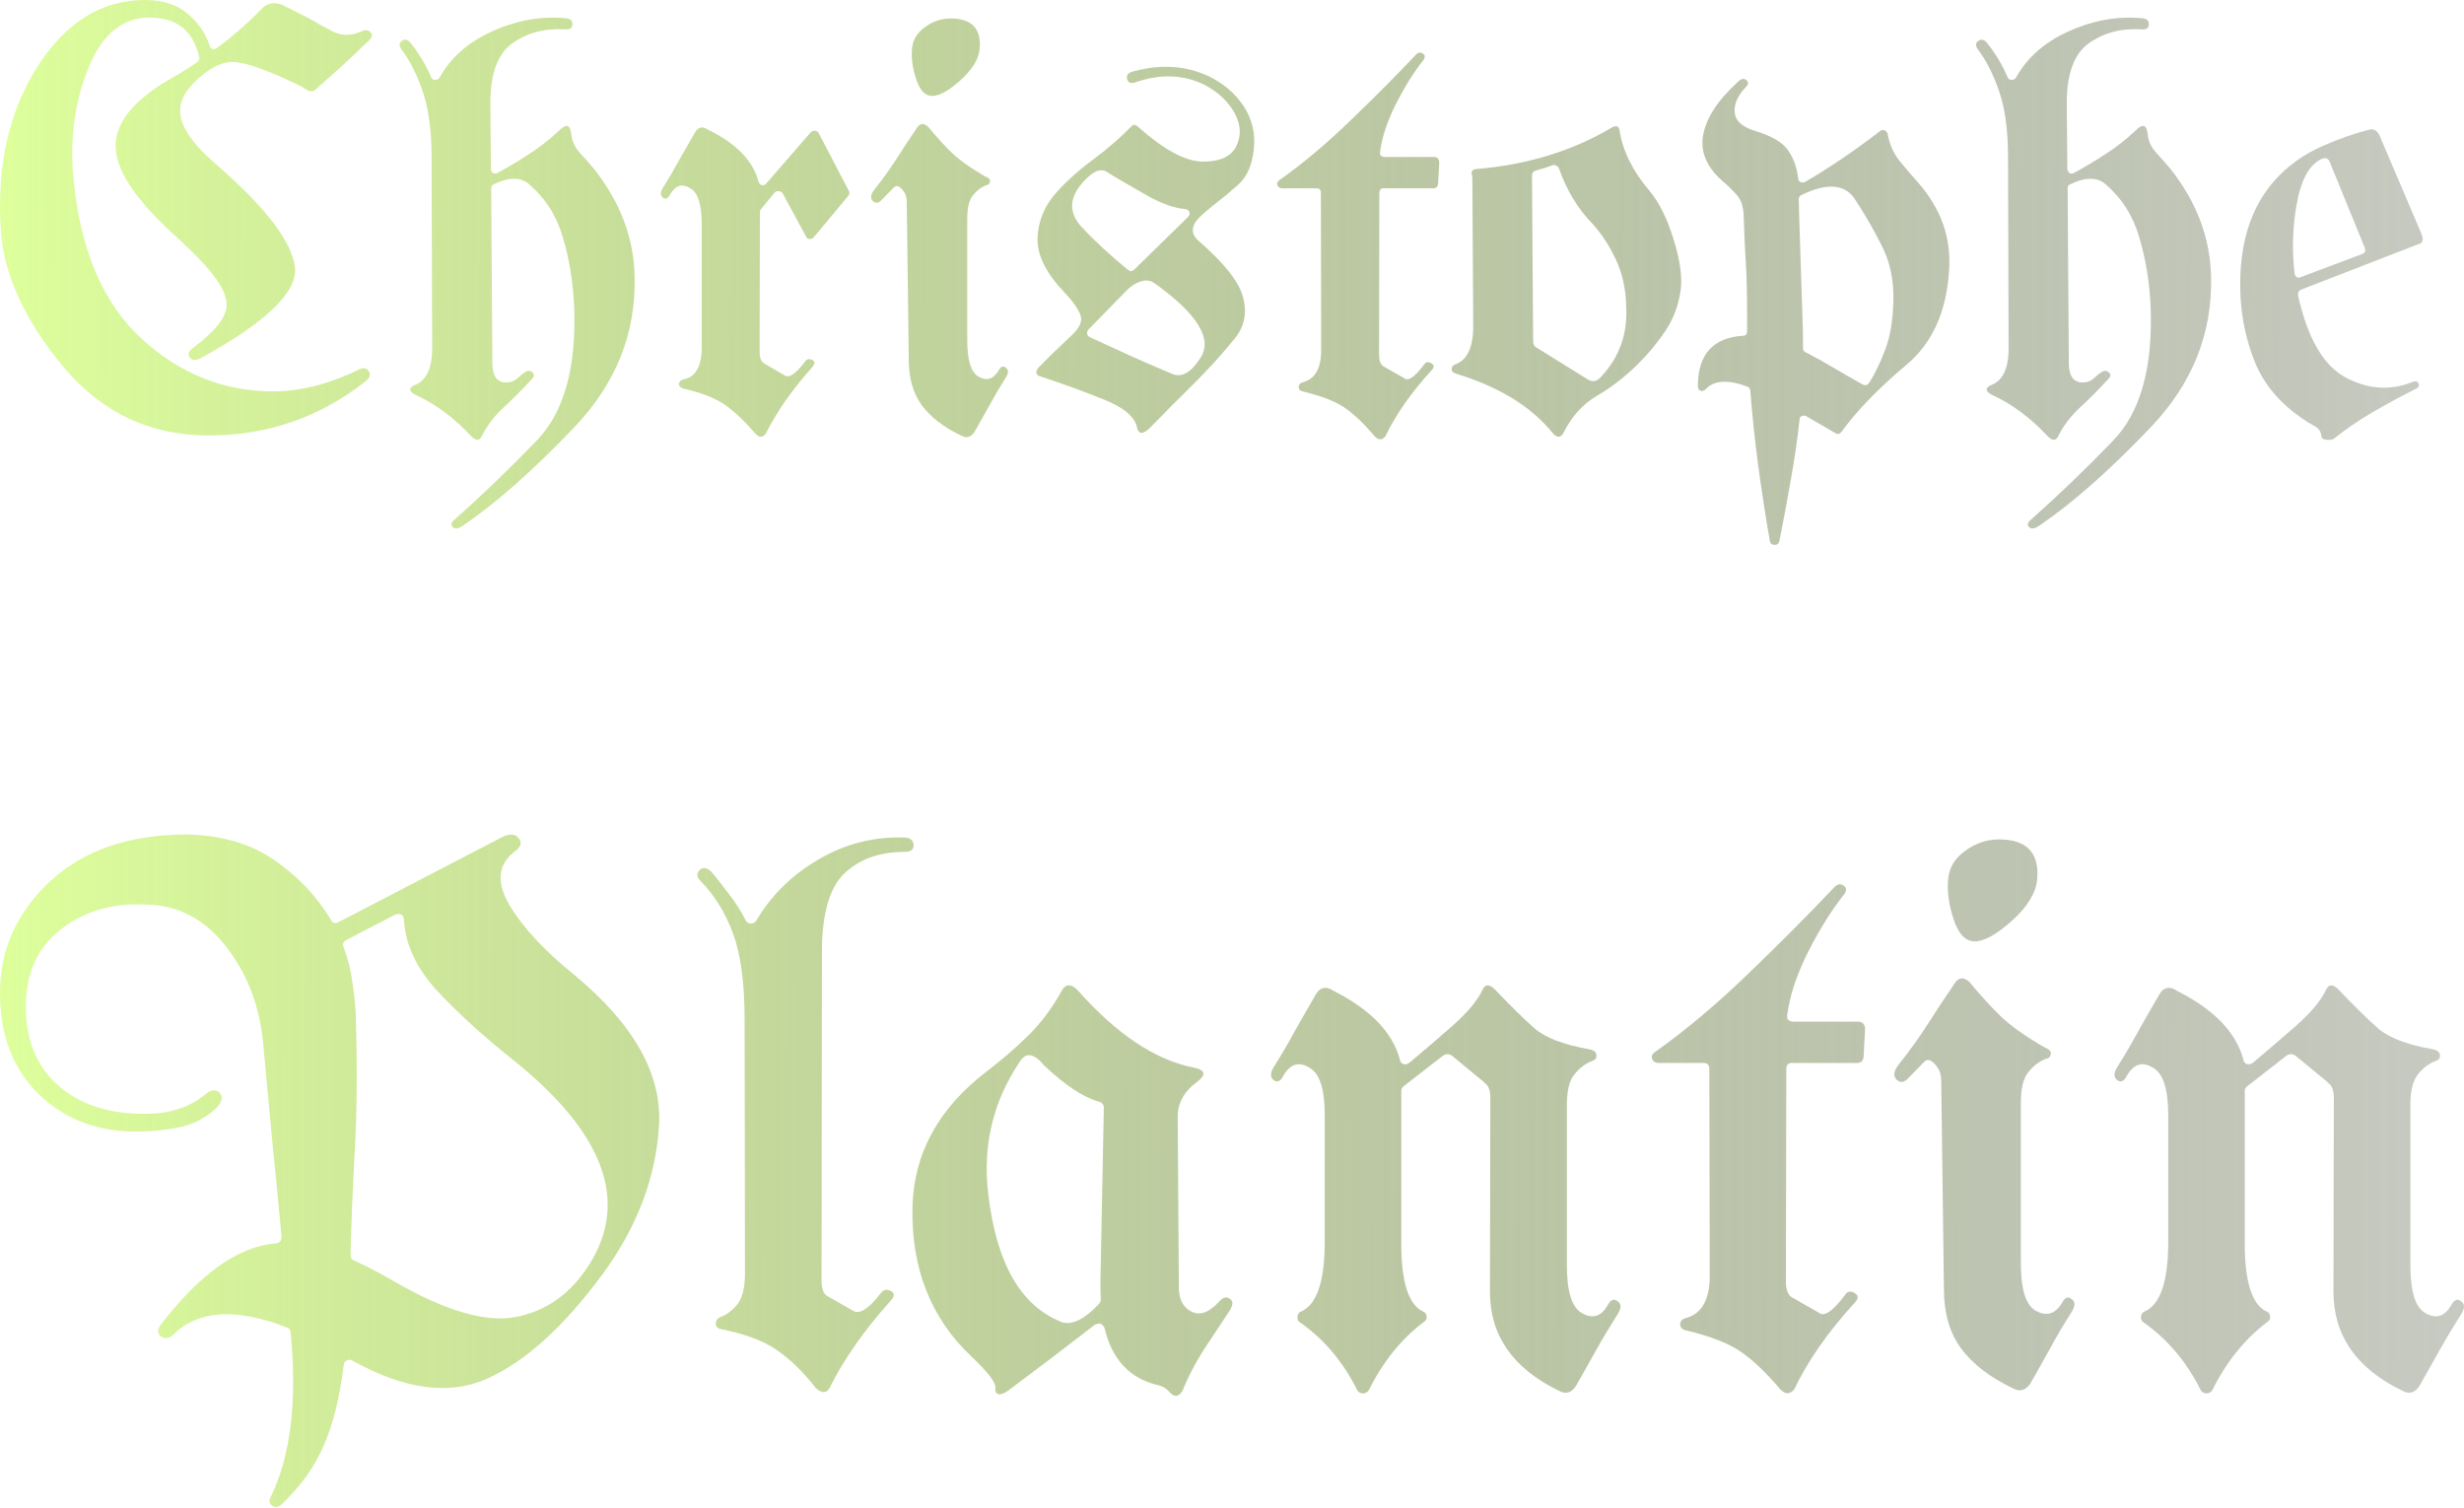
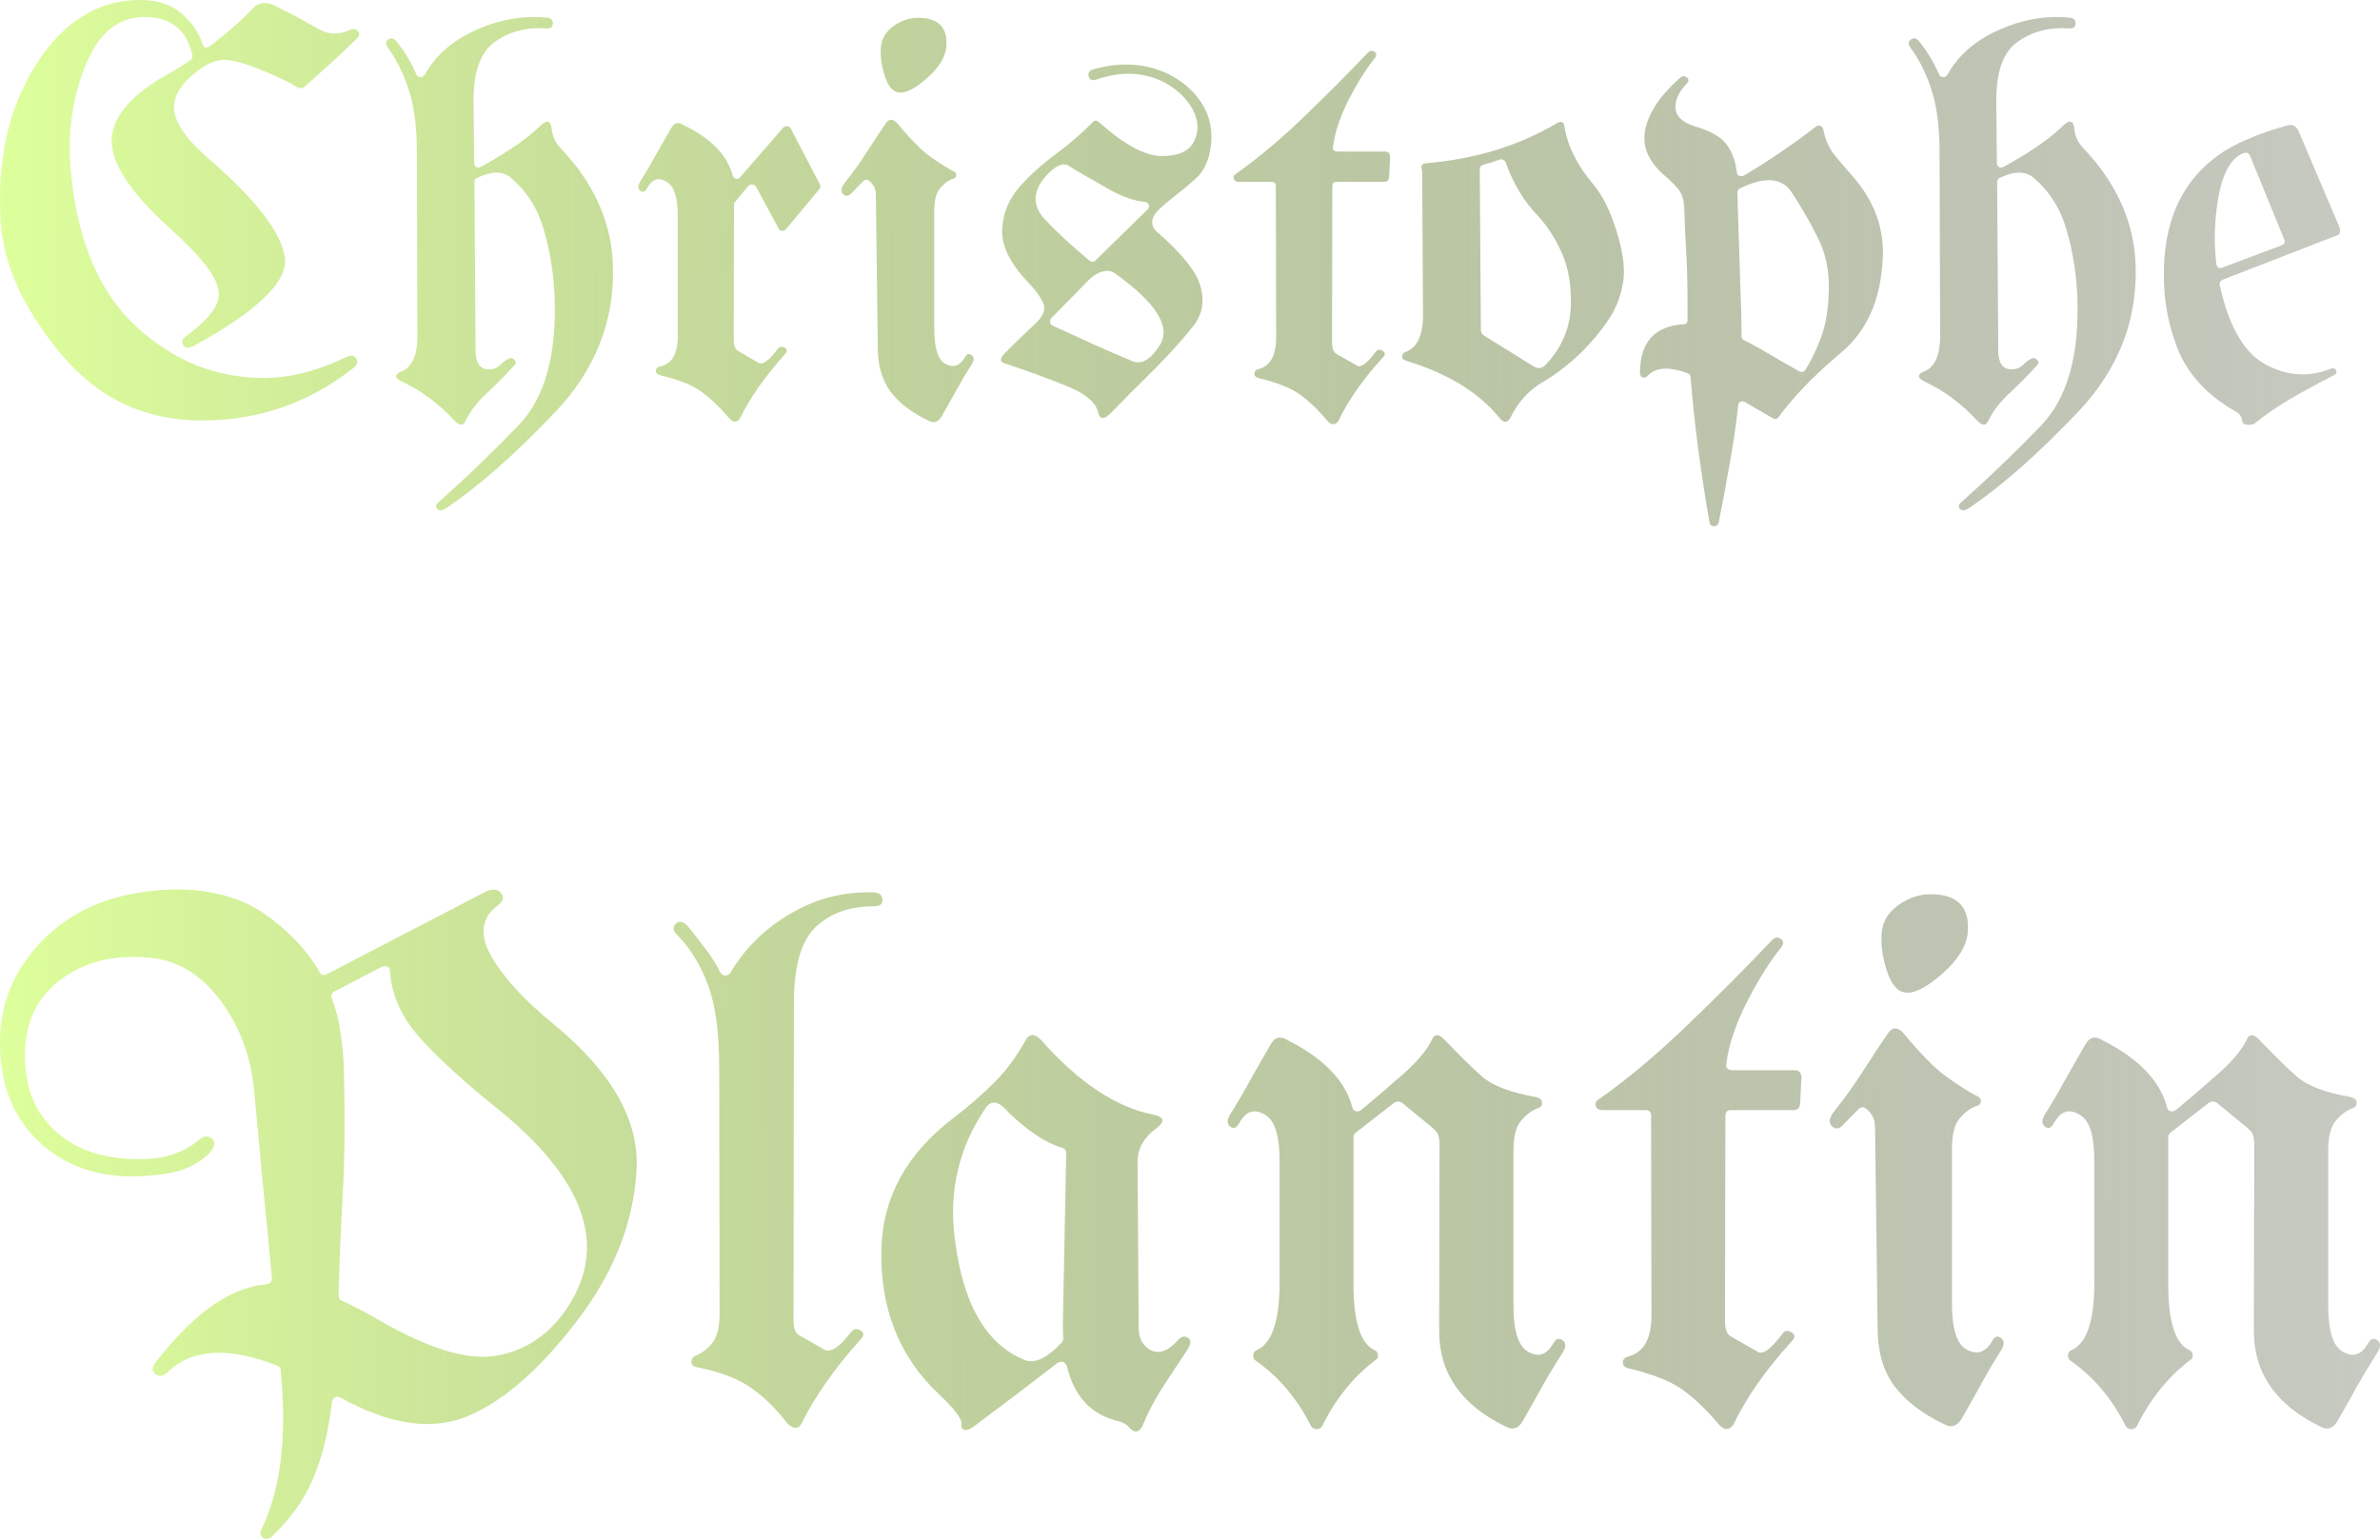
- <svg xmlns="http://www.w3.org/2000/svg" width="1252" height="766" viewBox="0 0 1252 766" fill="none">
-   <mask id="mask0_44_424" style="mask-type:alpha" maskUnits="userSpaceOnUse" x="0" y="0" width="1252" height="766">
-     <path d="M1140.61 630.789C1140.49 651.455 1144.34 663.393 1152.17 666.602C1153.07 667.243 1153.52 668.142 1153.52 669.297C1153.52 670.324 1153.07 671.094 1152.17 671.608C1140.61 680.336 1131.24 691.953 1124.06 706.458C1123.29 707.485 1122.32 707.998 1121.17 707.998C1120.01 707.998 1119.05 707.485 1118.28 706.458C1111.09 691.953 1101.34 680.4 1089.01 671.8C1088.24 671.287 1087.86 670.452 1087.86 669.297C1087.86 668.142 1088.31 667.243 1089.21 666.602C1097.55 663.393 1101.72 651.455 1101.72 630.789V566.865C1101.72 553.772 1099.28 545.75 1094.41 542.798C1088.76 539.075 1084.14 540.423 1080.54 546.841C1079.13 549.536 1077.53 550.178 1075.73 548.766C1073.93 547.354 1074 545.108 1075.92 542.027C1079.64 536.123 1083.17 530.09 1086.51 523.928C1089.98 517.767 1093.51 511.606 1097.1 505.445C1099.15 501.722 1102.04 500.952 1105.77 503.134L1105.96 503.327C1124.83 512.825 1136.12 524.442 1139.84 538.177C1140.1 539.589 1140.74 540.423 1141.77 540.68C1142.8 540.936 1143.82 540.68 1144.85 539.909C1151.91 534.005 1159.16 527.779 1166.61 521.233C1174.05 514.687 1179.12 508.654 1181.82 503.134C1183.23 499.797 1185.54 499.861 1188.75 503.327C1196.45 511.413 1203 517.831 1208.39 522.581C1213.91 527.33 1223.22 530.86 1236.31 533.17C1238.62 533.684 1239.77 534.711 1239.77 536.251C1239.9 537.663 1239.13 538.626 1237.46 539.139C1234.13 540.423 1231.17 542.669 1228.61 545.878C1226.04 548.959 1224.76 554.157 1224.76 561.474V642.919C1224.76 656.012 1227.19 664.034 1232.07 666.987C1237.72 670.452 1242.28 669.04 1245.74 662.751C1247.15 660.312 1248.76 659.798 1250.56 661.21C1252.48 662.494 1252.48 664.676 1250.56 667.757C1246.71 673.79 1243.05 679.887 1239.58 686.048C1236.24 692.081 1232.84 698.114 1229.38 704.147C1227.07 707.741 1224.18 708.576 1220.71 706.65C1197.35 695.354 1185.67 678.603 1185.67 656.397L1185.86 557.816C1185.86 553.965 1184.9 551.462 1182.97 550.307H1182.78V549.922L1166.42 536.444C1165 535.417 1163.53 535.353 1161.99 536.251L1141.96 551.847C1141.06 552.489 1140.61 553.259 1140.61 554.157V630.789Z" fill="#DEFF9C" />
-     <path d="M987.737 655.049L986.389 549.537C986.389 547.098 986.004 545.108 985.234 543.568C982.153 538.562 979.522 537.343 977.339 539.91L969.638 547.804C967.584 550.114 965.594 550.371 963.669 548.574C961.872 546.777 962.193 544.274 964.632 541.065C970.28 534.005 975.35 526.945 979.842 519.885C984.335 512.826 988.956 505.83 993.705 498.898C995.759 496.46 998.134 496.524 1000.83 499.091C1006.22 505.637 1011.48 511.414 1016.62 516.42C1021.75 521.297 1029.07 526.496 1038.57 532.016C1041.26 533.042 1042.42 534.262 1042.03 535.674C1041.78 537.086 1040.94 537.856 1039.53 537.984C1036.19 539.268 1033.24 541.514 1030.67 544.723C1028.11 547.804 1026.82 553.003 1026.82 560.319V641.764C1026.82 654.857 1029.26 662.88 1034.14 665.832C1039.79 669.169 1044.41 667.757 1048 661.596C1049.29 659.157 1050.83 658.644 1052.62 660.056C1054.55 661.339 1054.55 663.521 1052.62 666.602C1048.77 672.635 1045.18 678.732 1041.84 684.893C1038.5 690.926 1035.1 696.959 1031.64 702.992C1029.2 706.586 1026.18 707.357 1022.59 705.303C1011.03 699.783 1002.31 693.044 996.401 685.086C990.625 677.128 987.737 667.115 987.737 655.049ZM1015.66 426.503C1029.9 426.503 1036.39 433.37 1035.1 447.105C1034.33 454.036 1029.97 461.032 1022.01 468.092C1014.18 475.023 1007.95 478.425 1003.33 478.297C998.711 478.297 995.182 474.638 992.743 467.322C990.304 460.005 989.341 453.266 989.855 447.105C990.24 441.2 993.064 436.323 998.326 432.472C1003.72 428.493 1009.49 426.503 1015.66 426.503Z" fill="#DEFF9C" />
-     <path d="M907.64 543.376L907.447 651.199C907.447 655.178 908.41 657.81 910.335 659.093L924.198 666.988C926.894 669.298 931.386 666.217 937.676 657.746C938.831 656.077 940.372 655.82 942.297 656.975C944.351 658.131 944.479 659.671 942.682 661.596C928.948 676.615 918.615 691.376 911.683 705.881C909.501 708.577 907.126 708.577 904.559 705.881C897.371 697.409 890.696 691.055 884.535 686.819C878.373 682.583 869.196 678.989 857.001 676.037C854.948 675.652 853.856 674.689 853.728 673.149C853.6 671.609 854.37 670.518 856.039 669.876C864.639 667.822 868.875 660.441 868.746 647.733L868.554 543.569C868.682 541.258 867.719 540.103 865.666 540.103H842.946C841.149 540.103 839.993 539.397 839.48 537.985C838.967 536.573 839.544 535.354 841.213 534.327C856.616 523.416 872.276 510.259 888.193 494.856C904.238 479.452 918.807 464.819 931.9 450.956C933.569 449.159 935.173 448.838 936.713 449.994C938.382 451.02 938.446 452.561 936.906 454.615C931.001 461.931 925.033 471.43 919 483.111C913.095 494.791 909.501 505.445 908.217 515.072C907.961 516.356 908.025 517.319 908.41 517.961C909.18 518.731 910.079 519.116 911.105 519.116H944.415C945.314 519.116 946.084 519.437 946.726 520.079C947.367 520.977 947.688 521.811 947.688 522.582L946.918 537.022C946.661 539.076 945.57 540.103 943.645 540.103H910.335C908.538 540.103 907.64 541.194 907.64 543.376Z" fill="#DEFF9C" />
-     <path d="M712.018 630.789C711.889 651.455 715.74 663.393 723.57 666.602C724.469 667.243 724.918 668.142 724.918 669.297C724.918 670.324 724.469 671.094 723.57 671.608C712.018 680.336 702.647 691.953 695.459 706.458C694.689 707.485 693.726 707.998 692.571 707.998C691.416 707.998 690.453 707.485 689.683 706.458C682.495 691.953 672.739 680.4 660.417 671.8C659.647 671.287 659.261 670.452 659.261 669.297C659.261 668.142 659.711 667.243 660.609 666.602C668.953 663.393 673.124 651.455 673.124 630.789V566.865C673.124 553.772 670.686 545.75 665.808 542.798C660.16 539.075 655.539 540.423 651.945 546.841C650.533 549.536 648.928 550.178 647.131 548.766C645.334 547.354 645.399 545.108 647.324 542.027C651.046 536.123 654.576 530.09 657.914 523.928C661.379 517.767 664.909 511.606 668.503 505.445C670.557 501.722 673.445 500.952 677.168 503.134L677.36 503.327C696.229 512.825 707.525 524.442 711.248 538.177C711.504 539.589 712.146 540.423 713.173 540.68C714.2 540.936 715.227 540.68 716.254 539.909C723.314 534.005 730.566 527.779 738.011 521.233C745.456 514.687 750.526 508.654 753.222 503.134C754.634 499.797 756.944 499.861 760.153 503.327C767.855 511.413 774.401 517.831 779.792 522.581C785.312 527.33 794.618 530.86 807.711 533.17C810.021 533.684 811.177 534.711 811.177 536.251C811.305 537.663 810.535 538.626 808.866 539.139C805.529 540.423 802.576 542.669 800.009 545.878C797.442 548.959 796.158 554.157 796.158 561.474V642.919C796.158 656.012 798.597 664.034 803.475 666.987C809.123 670.452 813.68 669.04 817.145 662.751C818.557 660.312 820.162 659.798 821.959 661.21C823.884 662.494 823.884 664.676 821.959 667.757C818.108 673.79 814.45 679.887 810.984 686.048C807.647 692.081 804.245 698.114 800.779 704.147C798.469 707.741 795.581 708.576 792.115 706.65C768.753 695.354 757.072 678.603 757.072 656.397L757.265 557.816C757.265 553.965 756.302 551.462 754.377 550.307H754.184V549.922L737.818 536.444C736.406 535.417 734.93 535.353 733.39 536.251L713.366 551.847C712.467 552.489 712.018 553.259 712.018 554.157V630.789Z" fill="#DEFF9C" />
-     <path d="M556.252 673.149C549.706 678.155 542.517 683.674 534.687 689.707C526.857 695.612 519.605 701.067 512.93 706.073C510.62 707.87 508.758 708.64 507.347 708.384C506.063 708.127 505.549 706.972 505.806 704.918C505.806 702.222 501.827 697.088 493.869 689.515C472.946 669.875 462.869 644.332 463.64 612.883C464.41 585.927 476.925 563.143 501.185 544.531C508.63 538.883 515.562 532.914 521.98 526.625C528.526 520.335 534.302 512.698 539.308 503.712C541.362 499.733 544.186 499.605 547.78 503.327C567.291 525.405 586.802 538.434 606.313 542.413C612.474 543.568 613.116 546.007 608.238 549.73C602.205 554.094 598.932 559.485 598.419 565.903V566.288L598.996 654.28C598.996 660.184 601.114 664.228 605.35 666.41C609.714 668.592 614.4 666.923 619.406 661.404C621.331 659.221 623.128 658.708 624.797 659.863C626.594 660.89 626.658 662.816 624.989 665.64C620.368 672.571 615.876 679.374 611.511 686.049C607.275 692.724 603.681 699.655 600.729 706.843L600.537 707.036C598.739 709.988 596.557 709.988 593.99 707.036C592.578 705.496 590.909 704.469 588.984 703.955C574.351 700.746 565.109 691.055 561.258 674.882C561.001 674.111 560.36 673.341 559.333 672.571C558.177 672.443 557.151 672.635 556.252 673.149ZM558.37 559.742C550.412 557.56 541.105 551.398 530.451 541.258C525.317 535.097 521.21 534.519 518.129 539.525C504.523 559.806 499.196 582.205 502.148 606.722C506.255 641.764 518.578 663.393 539.116 671.608C539.244 671.608 539.373 671.673 539.501 671.801C544.764 673.47 551.118 670.325 558.563 662.366C559.076 661.596 559.333 660.89 559.333 660.248C559.204 658.323 559.14 655.306 559.14 651.199L560.873 562.822C560.873 561.282 560.039 560.255 558.37 559.742Z" fill="#DEFF9C" />
-     <path d="M355.624 447.297C353.955 445.5 353.891 443.767 355.431 442.098C357.1 440.43 359.154 440.751 361.593 443.061C364.545 446.655 367.561 450.506 370.642 454.614C373.851 458.721 376.547 462.957 378.729 467.321C379.371 468.605 380.269 469.247 381.424 469.247C382.708 469.247 383.671 468.733 384.313 467.706C391.886 454.87 402.411 444.537 415.889 436.707C429.367 428.749 443.936 425.026 459.596 425.54C462.548 425.668 464.089 426.952 464.217 429.391C464.346 431.701 462.805 432.856 459.596 432.856C446.888 432.856 436.684 436.515 428.982 443.831C421.409 451.148 417.622 464.497 417.622 483.88L417.43 650.621C417.43 654.728 418.392 657.36 420.318 658.515L434.181 666.409C437.39 667.564 441.818 664.484 447.466 657.167C448.878 655.242 450.611 654.857 452.665 656.012C454.718 657.039 454.654 658.707 452.472 661.018C438.994 676.036 428.661 690.798 421.473 705.302C419.933 707.998 417.622 707.998 414.541 705.302C408.252 697.216 401.77 690.862 395.095 686.241C388.42 681.491 379.05 677.897 366.984 675.458C364.93 675.202 363.839 674.303 363.711 672.763C363.711 671.094 364.417 669.939 365.829 669.297C369.038 668.142 371.926 666.024 374.493 662.943C377.188 659.734 378.536 654.471 378.536 647.155L378.344 517.767C378.344 499.283 376.354 484.714 372.375 474.06C368.396 463.406 362.812 454.485 355.624 447.297Z" fill="#DEFF9C" />
-     <path d="M104.742 555.698C107.438 553.516 109.749 553.388 111.674 555.313C113.599 557.239 112.893 559.934 109.556 563.4C104.422 568.021 98.517 571.102 91.842 572.642C85.167 574.054 78.428 574.824 71.625 574.952C51.088 575.466 34.016 569.369 20.409 556.661C6.803 543.825 0 526.432 0 504.482C0 482.404 8.536 463.471 25.608 447.683C42.68 431.894 65.849 424 95.115 424C112.829 424.385 127.719 428.814 139.785 437.285C151.851 445.757 161.285 455.769 168.089 467.322C168.987 469.119 170.335 469.504 172.132 468.477L255.502 425.155C259.225 423.487 261.92 423.743 263.589 425.925C265.258 427.979 264.808 430.033 262.241 432.087C253.128 438.633 251.908 447.747 258.583 459.428C265.386 470.98 276.425 482.918 291.7 495.24C322.122 520.399 336.498 546.007 334.829 572.064C333.289 598.122 323.854 623.088 306.526 646.963C286.758 673.79 267.247 691.568 247.993 700.297C228.739 709.154 205.827 706.201 179.256 691.44C178.229 690.798 177.202 690.734 176.175 691.247C175.277 691.761 174.763 692.531 174.635 693.558C172.71 709.731 169.372 723.273 164.623 734.184C160.002 745.095 152.878 755.107 143.251 764.221C141.454 765.889 139.785 766.146 138.245 764.991C136.704 763.835 136.576 762.167 137.86 759.985C147.743 739.319 151.017 711.657 147.679 676.999C147.679 675.844 147.037 675.01 145.754 674.496C120.082 664.484 100.892 665.639 88.184 677.962C86.002 680.144 83.884 680.529 81.83 679.117C79.905 677.577 79.841 675.587 81.638 673.148C101.662 647.091 121.173 633.292 140.17 631.752C141.197 631.624 141.903 631.303 142.288 630.789C142.801 630.276 143.058 629.442 143.058 628.286C141.518 611.728 139.913 595.233 138.245 578.803C136.704 562.245 135.164 545.686 133.624 529.128C131.698 510.387 125.344 494.213 114.562 480.607C103.78 466.873 90.366 459.877 74.321 459.62C57.121 458.722 42.616 462.958 30.807 472.328C18.997 481.57 13.093 494.598 13.093 511.414C13.093 528.229 18.484 541.514 29.266 551.27C40.177 561.025 54.682 565.903 72.781 565.903C85.745 566.16 96.399 562.758 104.742 555.698ZM174.635 481.377C176.817 487.282 178.293 493.187 179.063 499.091C179.962 504.996 180.54 510.579 180.796 515.842C181.566 543.183 181.374 566.352 180.219 585.35C179.192 604.347 178.486 621.74 178.101 637.528C178.101 639.069 178.678 640.031 179.834 640.416C186.123 643.24 192.991 646.834 200.436 651.199C226.493 666.217 247.159 672.186 262.434 669.105C277.837 666.024 290.16 657.168 299.402 642.534C319.683 610.444 307.039 575.979 261.471 539.14C245.939 526.817 232.847 514.944 222.193 503.52C211.667 492.095 206.019 480.094 205.249 467.514C205.249 465.974 204.736 465.011 203.709 464.626C202.682 464.241 201.655 464.305 200.628 464.819L176.175 477.526C174.378 478.425 173.865 479.709 174.635 481.377Z" fill="#DEFF9C" />
+ <svg xmlns="http://www.w3.org/2000/svg" width="1252" height="810" viewBox="0 0 1252 810" fill="none">
+   <mask id="mask0_44_424" style="mask-type:alpha" maskUnits="userSpaceOnUse" x="0" y="0" width="1252" height="810">
+     <path d="M1140.61 674.789C1140.49 695.455 1144.34 707.393 1152.17 710.602C1153.07 711.243 1153.52 712.142 1153.52 713.297C1153.52 714.324 1153.07 715.094 1152.17 715.608C1140.61 724.336 1131.24 735.953 1124.06 750.458C1123.29 751.485 1122.32 751.998 1121.17 751.998C1120.01 751.998 1119.05 751.485 1118.28 750.458C1111.09 735.953 1101.34 724.4 1089.01 715.8C1088.24 715.287 1087.86 714.452 1087.86 713.297C1087.86 712.142 1088.31 711.243 1089.21 710.602C1097.55 707.393 1101.72 695.455 1101.72 674.789V610.865C1101.72 597.772 1099.28 589.75 1094.41 586.798C1088.76 583.075 1084.14 584.423 1080.54 590.841C1079.13 593.536 1077.53 594.178 1075.73 592.766C1073.93 591.354 1074 589.108 1075.92 586.027C1079.64 580.123 1083.17 574.09 1086.51 567.928C1089.98 561.767 1093.51 555.606 1097.1 549.445C1099.15 545.722 1102.04 544.952 1105.77 547.134L1105.96 547.327C1124.83 556.825 1136.12 568.442 1139.84 582.177C1140.1 583.589 1140.74 584.423 1141.77 584.68C1142.8 584.936 1143.82 584.68 1144.85 583.909C1151.91 578.005 1159.16 571.779 1166.61 565.233C1174.05 558.687 1179.12 552.654 1181.82 547.134C1183.23 543.797 1185.54 543.861 1188.75 547.327C1196.45 555.413 1203 561.831 1208.39 566.581C1213.91 571.33 1223.22 574.86 1236.31 577.17C1238.62 577.684 1239.77 578.711 1239.77 580.251C1239.9 581.663 1239.13 582.626 1237.46 583.139C1234.13 584.423 1231.17 586.669 1228.61 589.878C1226.04 592.959 1224.76 598.157 1224.76 605.474V686.919C1224.76 700.012 1227.19 708.034 1232.07 710.987C1237.72 714.452 1242.28 713.04 1245.74 706.751C1247.15 704.312 1248.76 703.798 1250.56 705.21C1252.48 706.494 1252.48 708.676 1250.56 711.757C1246.71 717.79 1243.05 723.887 1239.58 730.048C1236.24 736.081 1232.84 742.114 1229.38 748.147C1227.07 751.741 1224.18 752.576 1220.71 750.65C1197.35 739.354 1185.67 722.603 1185.67 700.397L1185.86 601.816C1185.86 597.965 1184.9 595.462 1182.97 594.307H1182.78V593.922L1166.42 580.444C1165 579.417 1163.53 579.353 1161.99 580.251L1141.96 595.847C1141.06 596.489 1140.61 597.259 1140.61 598.157V674.789Z" fill="#DEFF9C" />
+     <path d="M987.737 699.049L986.389 593.537C986.389 591.098 986.004 589.108 985.234 587.568C982.153 582.562 979.522 581.343 977.339 583.91L969.638 591.804C967.584 594.114 965.594 594.371 963.669 592.574C961.872 590.777 962.193 588.274 964.632 585.065C970.28 578.005 975.35 570.945 979.842 563.885C984.335 556.826 988.956 549.83 993.705 542.898C995.759 540.46 998.134 540.524 1000.83 543.091C1006.22 549.637 1011.48 555.414 1016.62 560.42C1021.75 565.297 1029.07 570.496 1038.57 576.016C1041.26 577.042 1042.42 578.262 1042.03 579.674C1041.78 581.086 1040.94 581.856 1039.53 581.984C1036.19 583.268 1033.24 585.514 1030.67 588.723C1028.11 591.804 1026.82 597.003 1026.82 604.319V685.764C1026.82 698.857 1029.26 706.88 1034.14 709.832C1039.79 713.169 1044.41 711.757 1048 705.596C1049.29 703.157 1050.83 702.644 1052.62 704.056C1054.55 705.339 1054.55 707.521 1052.62 710.602C1048.77 716.635 1045.18 722.732 1041.84 728.893C1038.5 734.926 1035.1 740.959 1031.64 746.992C1029.2 750.586 1026.18 751.357 1022.59 749.303C1011.03 743.783 1002.31 737.044 996.401 729.086C990.625 721.128 987.737 711.115 987.737 699.049ZM1015.66 470.503C1029.9 470.503 1036.39 477.37 1035.1 491.105C1034.33 498.036 1029.97 505.032 1022.01 512.092C1014.18 519.023 1007.95 522.425 1003.33 522.297C998.711 522.297 995.182 518.638 992.743 511.322C990.304 504.005 989.341 497.266 989.855 491.105C990.24 485.2 993.064 480.323 998.326 476.472C1003.72 472.493 1009.49 470.503 1015.66 470.503Z" fill="#DEFF9C" />
+     <path d="M907.64 587.376L907.447 695.199C907.447 699.178 908.41 701.81 910.335 703.093L924.198 710.988C926.894 713.298 931.386 710.217 937.676 701.746C938.831 700.077 940.372 699.82 942.297 700.975C944.351 702.131 944.479 703.671 942.682 705.596C928.948 720.615 918.615 735.376 911.683 749.881C909.501 752.577 907.126 752.577 904.559 749.881C897.371 741.409 890.696 735.055 884.535 730.819C878.373 726.583 869.196 722.989 857.001 720.037C854.948 719.652 853.856 718.689 853.728 717.149C853.6 715.609 854.37 714.518 856.039 713.876C864.639 711.822 868.875 704.441 868.746 691.733L868.554 587.569C868.682 585.258 867.719 584.103 865.666 584.103H842.946C841.149 584.103 839.993 583.397 839.48 581.985C838.967 580.573 839.544 579.354 841.213 578.327C856.616 567.416 872.276 554.259 888.193 538.856C904.238 523.452 918.807 508.819 931.9 494.956C933.569 493.159 935.173 492.838 936.713 493.994C938.382 495.02 938.446 496.561 936.906 498.615C931.001 505.931 925.033 515.43 919 527.111C913.095 538.791 909.501 549.445 908.217 559.072C907.961 560.356 908.025 561.319 908.41 561.961C909.18 562.731 910.079 563.116 911.105 563.116H944.415C945.314 563.116 946.084 563.437 946.726 564.079C947.367 564.977 947.688 565.811 947.688 566.582L946.918 581.022C946.661 583.076 945.57 584.103 943.645 584.103H910.335C908.538 584.103 907.64 585.194 907.64 587.376Z" fill="#DEFF9C" />
+     <path d="M712.018 674.789C711.889 695.455 715.74 707.393 723.57 710.602C724.469 711.243 724.918 712.142 724.918 713.297C724.918 714.324 724.469 715.094 723.57 715.608C712.018 724.336 702.647 735.953 695.459 750.458C694.689 751.485 693.726 751.998 692.571 751.998C691.416 751.998 690.453 751.485 689.683 750.458C682.495 735.953 672.739 724.4 660.417 715.8C659.647 715.287 659.261 714.452 659.261 713.297C659.261 712.142 659.711 711.243 660.609 710.602C668.953 707.393 673.124 695.455 673.124 674.789V610.865C673.124 597.772 670.686 589.75 665.808 586.798C660.16 583.075 655.539 584.423 651.945 590.841C650.533 593.536 648.928 594.178 647.131 592.766C645.334 591.354 645.399 589.108 647.324 586.027C651.046 580.123 654.576 574.09 657.914 567.928C661.379 561.767 664.909 555.606 668.503 549.445C670.557 545.722 673.445 544.952 677.168 547.134L677.36 547.327C696.229 556.825 707.525 568.442 711.248 582.177C711.504 583.589 712.146 584.423 713.173 584.68C714.2 584.936 715.227 584.68 716.254 583.909C723.314 578.005 730.566 571.779 738.011 565.233C745.456 558.687 750.526 552.654 753.222 547.134C754.634 543.797 756.944 543.861 760.153 547.327C767.855 555.413 774.401 561.831 779.792 566.581C785.312 571.33 794.618 574.86 807.711 577.17C810.021 577.684 811.177 578.711 811.177 580.251C811.305 581.663 810.535 582.626 808.866 583.139C805.529 584.423 802.576 586.669 800.009 589.878C797.442 592.959 796.158 598.157 796.158 605.474V686.919C796.158 700.012 798.597 708.034 803.475 710.987C809.123 714.452 813.68 713.04 817.145 706.751C818.557 704.312 820.162 703.798 821.959 705.21C823.884 706.494 823.884 708.676 821.959 711.757C818.108 717.79 814.45 723.887 810.984 730.048C807.647 736.081 804.245 742.114 800.779 748.147C798.469 751.741 795.581 752.576 792.115 750.65C768.753 739.354 757.072 722.603 757.072 700.397L757.265 601.816C757.265 597.965 756.302 595.462 754.377 594.307H754.184V593.922L737.818 580.444C736.406 579.417 734.93 579.353 733.39 580.251L713.366 595.847C712.467 596.489 712.018 597.259 712.018 598.157V674.789Z" fill="#DEFF9C" />
+     <path d="M556.252 717.149C549.706 722.155 542.517 727.674 534.687 733.707C526.857 739.612 519.605 745.067 512.93 750.073C510.62 751.87 508.758 752.64 507.347 752.384C506.063 752.127 505.549 750.972 505.806 748.918C505.806 746.222 501.827 741.088 493.869 733.515C472.946 713.875 462.869 688.332 463.64 656.883C464.41 629.927 476.925 607.143 501.185 588.531C508.63 582.883 515.562 576.914 521.98 570.625C528.526 564.335 534.302 556.698 539.308 547.712C541.362 543.733 544.186 543.605 547.78 547.327C567.291 569.405 586.802 582.434 606.313 586.413C612.474 587.568 613.116 590.007 608.238 593.73C602.205 598.094 598.932 603.485 598.419 609.903V610.288L598.996 698.28C598.996 704.184 601.114 708.228 605.35 710.41C609.714 712.592 614.4 710.923 619.406 705.404C621.331 703.221 623.128 702.708 624.797 703.863C626.594 704.89 626.658 706.816 624.989 709.64C620.368 716.571 615.876 723.374 611.511 730.049C607.275 736.724 603.681 743.655 600.729 750.843L600.537 751.036C598.739 753.988 596.557 753.988 593.99 751.036C592.578 749.496 590.909 748.469 588.984 747.955C574.351 744.746 565.109 735.055 561.258 718.882C561.001 718.111 560.36 717.341 559.333 716.571C558.177 716.443 557.151 716.635 556.252 717.149ZM558.37 603.742C550.412 601.56 541.105 595.398 530.451 585.258C525.317 579.097 521.21 578.519 518.129 583.525C504.523 603.806 499.196 626.205 502.148 650.722C506.255 685.764 518.578 707.393 539.116 715.608C539.244 715.608 539.373 715.673 539.501 715.801C544.764 717.47 551.118 714.325 558.563 706.366C559.076 705.596 559.333 704.89 559.333 704.248C559.204 702.323 559.14 699.306 559.14 695.199L560.873 606.822C560.873 605.282 560.039 604.255 558.37 603.742Z" fill="#DEFF9C" />
+     <path d="M355.624 491.297C353.955 489.5 353.891 487.767 355.431 486.098C357.1 484.43 359.154 484.751 361.593 487.061C364.545 490.655 367.561 494.506 370.642 498.614C373.851 502.721 376.547 506.957 378.729 511.321C379.371 512.605 380.269 513.247 381.424 513.247C382.708 513.247 383.671 512.733 384.313 511.706C391.886 498.87 402.411 488.537 415.889 480.707C429.367 472.749 443.936 469.026 459.596 469.54C462.548 469.668 464.089 470.952 464.217 473.391C464.346 475.701 462.805 476.856 459.596 476.856C446.888 476.856 436.684 480.515 428.982 487.831C421.409 495.148 417.622 508.497 417.622 527.88L417.43 694.621C417.43 698.728 418.392 701.36 420.318 702.515L434.181 710.409C437.39 711.564 441.818 708.484 447.466 701.167C448.878 699.242 450.611 698.857 452.665 700.012C454.718 701.039 454.654 702.707 452.472 705.018C438.994 720.036 428.661 734.798 421.473 749.302C419.933 751.998 417.622 751.998 414.541 749.302C408.252 741.216 401.77 734.862 395.095 730.241C388.42 725.491 379.05 721.897 366.984 719.458C364.93 719.202 363.839 718.303 363.711 716.763C363.711 715.094 364.417 713.939 365.829 713.297C369.038 712.142 371.926 710.024 374.493 706.943C377.188 703.734 378.536 698.471 378.536 691.155L378.344 561.767C378.344 543.283 376.354 528.714 372.375 518.06C368.396 507.406 362.812 498.485 355.624 491.297Z" fill="#DEFF9C" />
+     <path d="M104.742 599.698C107.438 597.516 109.749 597.388 111.674 599.313C113.599 601.239 112.893 603.934 109.556 607.4C104.422 612.021 98.517 615.102 91.842 616.642C85.167 618.054 78.428 618.824 71.625 618.952C51.088 619.466 34.016 613.369 20.409 600.661C6.803 587.825 0 570.432 0 548.482C0 526.404 8.536 507.471 25.608 491.683C42.68 475.894 65.849 468 95.115 468C112.829 468.385 127.719 472.814 139.785 481.285C151.851 489.757 161.285 499.769 168.089 511.322C168.987 513.119 170.335 513.504 172.132 512.477L255.502 469.155C259.225 467.487 261.92 467.743 263.589 469.925C265.258 471.979 264.808 474.033 262.241 476.087C253.128 482.633 251.908 491.747 258.583 503.428C265.386 514.98 276.425 526.918 291.7 539.24C322.122 564.399 336.498 590.007 334.829 616.064C333.289 642.122 323.854 667.088 306.526 690.963C286.758 717.79 267.247 735.568 247.993 744.297C228.739 753.154 205.827 750.201 179.256 735.44C178.229 734.798 177.202 734.734 176.175 735.247C175.277 735.761 174.763 736.531 174.635 737.558C172.71 753.731 169.372 767.273 164.623 778.184C160.002 789.095 152.878 799.107 143.251 808.221C141.454 809.889 139.785 810.146 138.245 808.991C136.704 807.835 136.576 806.167 137.86 803.985C147.743 783.319 151.017 755.657 147.679 720.999C147.679 719.844 147.037 719.01 145.754 718.496C120.082 708.484 100.892 709.639 88.184 721.962C86.002 724.144 83.884 724.529 81.83 723.117C79.905 721.577 79.841 719.587 81.638 717.148C101.662 691.091 121.173 677.292 140.17 675.752C141.197 675.624 141.903 675.303 142.288 674.789C142.801 674.276 143.058 673.442 143.058 672.286C141.518 655.728 139.913 639.233 138.245 622.803C136.704 606.245 135.164 589.686 133.624 573.128C131.698 554.387 125.344 538.213 114.562 524.607C103.78 510.873 90.366 503.877 74.321 503.62C57.121 502.722 42.616 506.958 30.807 516.328C18.997 525.57 13.093 538.598 13.093 555.414C13.093 572.229 18.484 585.514 29.266 595.27C40.177 605.025 54.682 609.903 72.781 609.903C85.745 610.16 96.399 606.758 104.742 599.698ZM174.635 525.377C176.817 531.282 178.293 537.187 179.063 543.091C179.962 548.996 180.54 554.579 180.796 559.842C181.566 587.183 181.374 610.352 180.219 629.35C179.192 648.347 178.486 665.74 178.101 681.528C178.101 683.069 178.678 684.031 179.834 684.416C186.123 687.24 192.991 690.834 200.436 695.199C226.493 710.217 247.159 716.186 262.434 713.105C277.837 710.024 290.16 701.168 299.402 686.534C319.683 654.444 307.039 619.979 261.471 583.14C245.939 570.817 232.847 558.944 222.193 547.52C211.667 536.095 206.019 524.094 205.249 511.514C205.249 509.974 204.736 509.011 203.709 508.626C202.682 508.241 201.655 508.305 200.628 508.819L176.175 521.526C174.378 522.425 173.865 523.709 174.635 525.377Z" fill="#DEFF9C" />
    <path d="M1179.52 221.546C1179.33 219.204 1178.06 217.448 1175.72 216.278C1173.47 215.107 1171.57 213.937 1170.01 212.766C1158.79 205.157 1150.84 195.889 1146.16 184.963C1141.57 173.939 1138.99 162.282 1138.4 149.99C1137.23 122.187 1144.74 101.017 1160.94 86.482C1166.69 81.311 1173.33 77.117 1180.84 73.897C1188.35 70.581 1196.06 67.898 1203.96 65.849C1206.4 65.361 1208.2 66.581 1209.37 69.507L1230.44 118.967C1231.42 121.601 1231.08 123.26 1229.42 123.943H1229.13L1169.13 147.209C1167.96 147.795 1167.47 148.722 1167.67 149.99C1172.45 171.647 1180.45 185.548 1191.67 191.694C1202.88 197.743 1214.05 198.621 1225.18 194.328C1227.13 193.45 1228.35 193.596 1228.83 194.767C1229.42 195.938 1229.08 196.816 1227.81 197.401C1219.91 201.401 1212.35 205.498 1205.13 209.693C1198.01 213.888 1191.62 218.278 1185.96 222.863C1185.08 223.448 1183.76 223.643 1182.01 223.448C1180.35 223.253 1179.52 222.619 1179.52 221.546ZM1165.91 138.869C1166.01 139.649 1166.35 140.283 1166.94 140.771C1167.52 141.161 1168.25 141.161 1169.13 140.771L1200.3 129.064C1201.76 128.479 1202.2 127.455 1201.62 125.991L1183.76 82.238C1182.89 80.092 1181.13 79.799 1178.5 81.36C1172.84 84.677 1168.98 92.238 1166.94 104.042C1164.89 115.846 1164.55 127.455 1165.91 138.869Z" fill="#DEFF9C" />
    <path d="M1004.95 25.023C1003.68 23.169 1003.78 21.755 1005.24 20.779C1006.7 19.706 1008.17 20.047 1009.63 21.803C1013.92 27.169 1017.38 32.925 1020.02 39.071C1020.31 40.046 1020.99 40.534 1022.07 40.534C1022.95 40.729 1023.73 40.339 1024.41 39.363C1030.07 29.218 1038.94 21.413 1051.04 15.95C1063.24 10.389 1075.58 8.146 1088.06 9.219C1090.6 9.316 1091.87 10.341 1091.87 12.292C1091.87 14.243 1090.65 15.121 1088.21 14.926C1077.97 14.243 1069.04 16.584 1061.43 21.95C1053.82 27.315 1050.07 37.656 1050.16 52.972L1050.46 85.75C1050.46 86.726 1050.85 87.457 1051.63 87.945C1052.41 88.335 1053.19 88.287 1053.97 87.799C1059.33 84.872 1064.7 81.653 1070.06 78.141C1075.53 74.629 1080.55 70.678 1085.14 66.288C1088.75 62.679 1090.79 63.313 1091.28 68.19C1091.67 71.8 1093.18 75.019 1095.82 77.848C1098.45 80.677 1100.89 83.458 1103.14 86.189C1116.3 102.969 1123.08 121.114 1123.48 140.624C1124.16 169.305 1114.06 194.67 1093.18 216.717C1072.31 238.667 1053.33 255.446 1036.26 267.055C1033.92 268.713 1032.16 268.957 1030.99 267.786C1029.92 266.713 1030.26 265.445 1032.02 263.982C1045.77 251.788 1059.63 238.471 1073.58 224.033C1087.62 209.595 1094.01 186.719 1092.75 155.404C1092.16 143.112 1090.26 131.552 1087.04 120.723C1083.92 109.797 1078.16 100.725 1069.77 93.506C1065.48 89.896 1059.53 89.945 1051.92 93.652C1051.04 93.945 1050.6 94.676 1050.6 95.847L1051.19 184.231C1051.19 192.133 1054.36 195.401 1060.7 194.035C1062.06 193.645 1063.28 192.914 1064.36 191.84C1065.43 190.767 1066.6 189.841 1067.87 189.06C1069.23 188.182 1070.45 188.231 1071.53 189.207C1072.6 190.182 1072.6 191.206 1071.53 192.279C1066.75 197.547 1061.92 202.425 1057.04 206.913C1052.16 211.4 1048.41 216.327 1045.77 221.692C1044.6 224.033 1042.85 224.033 1040.51 221.692C1031.82 212.327 1022.36 205.303 1012.12 200.62C1008.8 198.864 1008.56 197.255 1011.39 195.791C1017.63 193.645 1020.7 187.207 1020.6 176.476L1020.31 78.726C1020.21 65.556 1018.7 54.777 1015.78 46.387C1012.95 37.997 1009.34 30.876 1004.95 25.023Z" fill="#DEFF9C" />
    <path d="M887.15 44.193C882.858 48.681 880.956 53.07 881.443 57.363C881.931 61.558 885.443 64.631 891.979 66.582C900.369 69.118 905.929 72.435 908.661 76.532C911.392 80.532 913.051 85.215 913.636 90.58C913.734 91.556 914.124 92.19 914.807 92.482C915.587 92.775 916.368 92.775 917.148 92.482C929.538 85.263 942.268 76.63 955.341 66.582C956.121 65.996 956.902 65.899 957.682 66.289C958.462 66.679 958.95 67.265 959.145 68.045C960.121 73.313 962.072 77.8 964.999 81.507C968.023 85.215 971.144 88.873 974.364 92.482C986.363 106.042 991.68 121.212 990.314 137.991C988.948 158.575 981.778 174.33 968.803 185.256C954.463 197.353 943.439 208.718 935.732 219.352C934.757 220.62 933.635 220.815 932.367 219.937C929.928 218.474 927.489 217.059 925.05 215.693C922.611 214.328 920.172 212.913 917.733 211.45C916.953 211.06 916.173 211.06 915.392 211.45C914.709 211.742 914.368 212.377 914.368 213.352C913.197 223.888 911.685 234.229 909.832 244.374C908.076 254.52 906.173 264.714 904.125 274.958C903.734 276.323 902.905 276.957 901.637 276.86C900.369 276.86 899.588 276.226 899.296 274.958C897.247 263.154 895.296 250.52 893.442 237.058C891.687 223.693 890.321 210.816 889.345 198.426C889.15 197.353 888.614 196.67 887.736 196.378C877.883 192.768 870.907 193.207 866.81 197.695C865.932 198.573 865.005 198.865 864.03 198.573C863.152 198.182 862.713 197.304 862.713 195.939C862.81 180.037 870.42 171.599 885.541 170.623C887.004 170.623 887.736 169.843 887.736 168.282V163.746C887.736 149.21 887.492 138.772 887.004 132.431C886.614 126.09 886.272 118.383 885.98 109.31C885.784 104.921 884.663 101.555 882.614 99.214C880.565 96.872 878.517 94.824 876.468 93.068C867.591 85.751 863.884 77.703 865.347 68.923C866.908 60.045 872.712 51.022 882.76 41.852C884.516 39.998 886.028 39.608 887.297 40.681C888.565 41.657 888.516 42.827 887.15 44.193ZM916.124 176.769C916.124 177.94 916.563 178.672 917.441 178.964C922.416 181.501 927.245 184.183 931.928 187.012C936.708 189.841 941.537 192.622 946.414 195.353C947.878 196.036 949 195.744 949.78 194.475C952.707 189.89 955.438 184.232 957.975 177.501C960.511 170.77 961.877 162.38 962.072 152.332C962.267 141.894 960.218 132.577 955.926 124.383C951.731 116.09 947.146 108.189 942.171 100.677C937 93.458 928.074 92.921 915.392 99.067C914.417 99.555 913.929 100.287 913.929 101.262C914.026 102.433 914.075 104.189 914.075 106.53L915.978 164.477C916.075 167.306 916.124 171.404 916.124 176.769Z" fill="#DEFF9C" />
    <path d="M794.376 220.082C792.913 222.521 791.108 222.521 788.962 220.082C778.231 206.717 761.939 196.669 740.087 189.938C738.331 189.45 737.502 188.67 737.599 187.597C737.599 186.524 738.136 185.743 739.209 185.255C745.453 183.109 748.574 176.622 748.574 165.793L748.135 91.164C748.135 90.091 748.038 89.262 747.843 88.677C747.648 87.994 747.696 87.409 747.989 86.921C748.379 86.335 749.062 85.994 750.038 85.896C775.987 83.75 799.059 76.677 819.252 64.678C820.13 64.191 820.911 64.044 821.594 64.239C822.374 64.434 822.813 65.117 822.911 66.288C824.569 76.824 829.74 87.165 838.422 97.31C843.202 103.164 847.153 111.163 850.275 121.309C853.494 131.454 854.762 139.893 854.079 146.624C853.104 154.526 850.519 161.647 846.324 167.988C842.129 174.232 837.349 179.988 831.983 185.255C825.642 191.499 818.813 196.767 811.497 201.059C804.18 205.352 798.473 211.693 794.376 220.082ZM778.426 89.262L779.011 173.549C779.011 175.012 779.597 176.037 780.767 176.622L806.668 192.718C809.204 194.377 811.546 193.889 813.692 191.255C822.959 181.305 827.154 169.354 826.276 155.404C826.081 146.722 824.374 138.966 821.155 132.137C818.033 125.308 814.131 119.26 809.448 113.992C801.839 106.285 796.035 96.725 792.035 85.311C791.84 84.823 791.401 84.433 790.718 84.14C790.035 83.75 789.401 83.701 788.815 83.994C785.889 85.067 782.962 85.994 780.036 86.774C778.963 87.165 778.426 87.994 778.426 89.262Z" fill="#DEFF9C" />
    <path d="M700.87 98.189L700.724 180.134C700.724 183.158 701.456 185.158 702.919 186.134L713.455 192.133C715.503 193.889 718.918 191.548 723.698 185.11C724.576 183.841 725.747 183.646 727.21 184.524C728.771 185.402 728.868 186.573 727.503 188.036C717.064 199.45 709.211 210.669 703.943 221.692C702.285 223.741 700.48 223.741 698.529 221.692C693.066 215.254 687.993 210.425 683.31 207.206C678.628 203.986 671.653 201.255 662.385 199.011C660.824 198.718 659.995 197.987 659.897 196.816C659.8 195.645 660.385 194.816 661.653 194.328C668.19 192.768 671.409 187.158 671.311 177.5L671.165 98.335C671.262 96.579 670.531 95.701 668.97 95.701H651.703C650.337 95.701 649.459 95.165 649.069 94.091C648.679 93.018 649.118 92.092 650.386 91.311C662.092 83.019 673.994 73.02 686.091 61.313C698.285 49.607 709.357 38.486 719.308 27.95C720.576 26.584 721.796 26.34 722.966 27.218C724.234 27.998 724.283 29.169 723.113 30.73C718.625 36.291 714.089 43.51 709.504 52.387C705.016 61.264 702.285 69.361 701.309 76.678C701.114 77.653 701.163 78.385 701.456 78.873C702.041 79.458 702.724 79.751 703.504 79.751H728.819C729.502 79.751 730.088 79.995 730.575 80.483C731.063 81.165 731.307 81.8 731.307 82.385L730.722 93.36C730.527 94.921 729.697 95.701 728.234 95.701H702.919C701.553 95.701 700.87 96.53 700.87 98.189Z" fill="#DEFF9C" />
    <path d="M576.343 36.144C590 32.535 602.536 33.364 613.95 38.632C621.657 42.339 627.656 47.461 631.949 53.997C636.241 60.533 637.948 67.849 637.07 75.946C636.192 84.043 633.509 90.043 629.022 93.945C624.632 97.847 621.022 100.872 618.193 103.018C615.364 105.164 612.682 107.408 610.145 109.749C605.17 114.432 604.78 118.626 608.975 122.333C622.144 133.747 629.705 143.356 631.656 151.161C633.705 158.965 632.339 165.843 627.559 171.793C620.925 179.988 613.852 187.792 606.341 195.207C598.926 202.523 591.561 209.937 584.245 217.449C580.635 220.961 578.44 220.766 577.66 216.864C576.391 211.498 570.636 206.815 560.392 202.816C550.247 198.718 539.516 194.816 528.2 191.109C526.151 190.329 526.005 188.865 527.761 186.719C530.395 183.988 533.126 181.256 535.955 178.525C538.784 175.793 541.613 173.11 544.442 170.477C548.832 166.379 550.296 162.77 548.832 159.648C547.467 156.429 544.881 152.819 541.077 148.819C531.516 138.869 526.883 129.552 527.175 120.87C527.565 112.188 530.736 104.53 536.687 97.896C542.247 91.75 548.491 86.141 555.417 81.068C562.441 75.898 569.075 70.142 575.318 63.801C576.099 63.118 577.123 63.362 578.391 64.533C591.464 76.141 602.341 81.995 611.023 82.092C619.803 82.19 625.51 79.605 628.144 74.337C630.778 68.971 630.534 63.411 627.412 57.655C624.291 51.802 619.218 46.973 612.194 43.168C601.56 37.9 589.903 37.413 577.221 41.705C574.684 42.68 573.172 42.144 572.684 40.095C572.197 38.047 573.416 36.73 576.343 36.144ZM552.93 167.55C551.954 169.208 552.247 170.477 553.808 171.354C560.734 174.574 567.66 177.744 574.587 180.866C581.513 183.988 588.488 187.012 595.512 189.939C600.39 192.085 605.267 189.304 610.145 181.598C616.194 171.94 608.194 159.258 586.147 143.552C582.732 141.503 578.538 142.478 573.562 146.478L552.93 167.55ZM573.123 137.113C574.294 137.991 575.367 137.942 576.343 136.967L603.56 110.334C604.438 109.359 604.682 108.481 604.292 107.7C603.999 106.822 603.268 106.335 602.097 106.237C596.536 105.652 590.39 103.506 583.659 99.798C572.831 93.653 565.758 89.507 562.441 87.36C559.124 85.214 554.881 87.165 549.71 93.213C543.174 100.92 543.125 108.286 549.564 115.31C556.1 122.333 563.953 129.601 573.123 137.113Z" fill="#DEFF9C" />
    <path d="M461.765 183.06L460.741 102.871C460.741 101.017 460.448 99.505 459.863 98.334C457.521 94.53 455.522 93.603 453.863 95.554L448.01 101.554C446.449 103.31 444.937 103.505 443.474 102.139C442.108 100.773 442.352 98.871 444.205 96.432C448.498 91.066 452.351 85.701 455.765 80.335C459.18 74.97 462.692 69.653 466.301 64.385C467.862 62.532 469.667 62.581 471.716 64.532C475.813 69.507 479.813 73.897 483.715 77.701C487.617 81.409 493.178 85.359 500.397 89.554C502.445 90.335 503.323 91.262 503.03 92.335C502.835 93.408 502.201 93.993 501.128 94.091C498.592 95.066 496.348 96.773 494.397 99.212C492.446 101.554 491.47 105.504 491.47 111.065V172.963C491.47 182.914 493.324 189.011 497.031 191.255C501.323 193.791 504.835 192.718 507.567 188.035C508.542 186.182 509.713 185.792 511.079 186.865C512.542 187.84 512.542 189.499 511.079 191.84C508.152 196.425 505.421 201.059 502.884 205.741C500.348 210.327 497.763 214.912 495.129 219.497C493.275 222.228 490.983 222.813 488.251 221.253C479.471 217.058 472.837 211.936 468.35 205.888C463.96 199.839 461.765 192.23 461.765 183.06ZM482.983 9.365C493.812 9.365 498.738 14.584 497.763 25.022C497.177 30.29 493.86 35.607 487.812 40.972C481.861 46.24 477.13 48.825 473.618 48.728C470.106 48.728 467.423 45.948 465.57 40.387C463.716 34.826 462.984 29.705 463.375 25.022C463.667 20.535 465.814 16.828 469.813 13.901C473.911 10.877 478.3 9.365 482.983 9.365Z" fill="#DEFF9C" />
    <path d="M386.112 107.699L385.965 178.67C385.965 181.792 386.746 183.792 388.307 184.67L398.843 190.816C401.086 192.181 404.501 189.791 409.086 183.645C410.061 182.377 411.281 182.133 412.744 182.914C414.207 183.597 414.207 184.816 412.744 186.572C402.501 197.986 394.648 209.205 389.185 220.228C387.526 222.472 385.722 222.472 383.77 220.228C378.307 213.887 373.186 209.058 368.406 205.741C363.723 202.425 356.797 199.693 347.627 197.547C345.871 197.059 344.993 196.279 344.993 195.206C344.993 194.132 345.627 193.352 346.895 192.864C353.431 191.791 356.65 186.182 356.553 176.036V114.138C356.553 104.187 354.699 98.09 350.992 95.847C346.7 93.017 343.188 94.042 340.456 98.919C339.383 100.968 338.164 101.456 336.798 100.383C335.432 99.31 335.481 97.603 336.944 95.261C339.773 90.774 342.456 86.189 344.993 81.506C347.627 76.823 350.309 72.141 353.041 67.458C354.699 64.532 356.894 63.995 359.626 65.849C373.966 72.775 382.551 81.555 385.38 92.188C385.673 93.164 386.258 93.798 387.136 94.091C388.014 94.286 388.795 93.944 389.477 93.066L412.012 67.166C412.598 66.58 413.281 66.336 414.061 66.434C414.841 66.434 415.476 66.824 415.963 67.605L431.328 97.017C431.718 97.895 431.621 98.724 431.035 99.505L413.476 120.577C412.793 121.259 412.012 121.552 411.134 121.455C410.354 121.357 409.817 120.918 409.525 120.138L397.672 98.188C397.282 97.603 396.648 97.261 395.77 97.163C394.989 96.968 394.258 97.212 393.575 97.895L386.697 106.236C386.307 106.626 386.112 107.114 386.112 107.699Z" fill="#DEFF9C" />
    <path d="M203.929 25.023C202.661 23.169 202.758 21.755 204.222 20.779C205.685 19.706 207.148 20.047 208.612 21.803C212.904 27.169 216.367 32.925 219.001 39.071C219.294 40.046 219.977 40.534 221.05 40.534C221.928 40.729 222.708 40.339 223.391 39.363C229.049 29.218 237.927 21.413 250.024 15.95C262.218 10.389 274.558 8.146 287.045 9.219C289.582 9.316 290.85 10.341 290.85 12.292C290.85 14.243 289.631 15.121 287.192 14.926C276.948 14.243 268.022 16.584 260.413 21.95C252.804 27.315 249.048 37.656 249.146 52.972L249.438 85.75C249.438 86.726 249.828 87.457 250.609 87.945C251.389 88.335 252.17 88.287 252.95 87.799C258.316 84.872 263.681 81.653 269.047 78.141C274.51 74.629 279.534 70.678 284.119 66.288C287.728 62.679 289.777 63.313 290.265 68.19C290.655 71.8 292.167 75.019 294.801 77.848C297.435 80.677 299.874 83.458 302.117 86.189C315.287 102.969 322.067 121.114 322.458 140.624C323.14 169.305 313.044 194.67 292.167 216.717C271.29 238.667 252.316 255.446 235.244 267.055C232.903 268.713 231.147 268.957 229.976 267.786C228.903 266.713 229.244 265.445 231 263.982C244.756 251.788 258.608 238.471 272.559 224.033C286.606 209.595 292.996 186.719 291.728 155.404C291.143 143.112 289.24 131.552 286.021 120.723C282.899 109.797 277.144 100.725 268.754 93.506C264.462 89.896 258.511 89.945 250.901 93.652C250.024 93.945 249.585 94.676 249.585 95.847L250.17 184.231C250.17 192.133 253.34 195.401 259.681 194.035C261.047 193.645 262.267 192.914 263.34 191.84C264.413 190.767 265.583 189.841 266.852 189.06C268.217 188.182 269.437 188.231 270.51 189.207C271.583 190.182 271.583 191.206 270.51 192.279C265.73 197.547 260.901 202.425 256.023 206.913C251.145 211.4 247.39 216.327 244.756 221.692C243.585 224.033 241.829 224.033 239.488 221.692C230.805 212.327 221.343 205.303 211.099 200.62C207.783 198.864 207.539 197.255 210.368 195.791C216.611 193.645 219.684 187.207 219.587 176.476L219.294 78.726C219.196 65.556 217.684 54.777 214.758 46.387C211.929 37.997 208.319 30.876 203.929 25.023Z" fill="#DEFF9C" />
    <path d="M101.643 182.183C99.204 183.256 97.448 183.061 96.375 181.597C95.302 180.134 95.741 178.622 97.692 177.061C109.009 168.671 114.813 161.501 115.106 155.55C115.398 151.551 113.545 146.819 109.545 141.356C105.643 135.893 98.717 128.625 88.766 119.553C68.572 101.213 58.573 85.994 58.768 73.897C58.768 62.776 67.158 51.996 83.937 41.558C84.522 41.266 86.912 39.9 91.107 37.461C95.302 34.924 98.326 32.973 100.18 31.608C101.058 30.827 101.399 29.949 101.204 28.974C98.18 15.609 89.79 8.926 76.035 8.926C62.085 8.926 51.647 17.608 44.72 34.973C37.794 52.24 35.355 71.117 37.404 91.603C40.916 127.308 52.427 154.136 71.938 172.086C91.449 189.938 113.74 198.864 138.811 198.864C152.664 198.864 167.2 195.157 182.418 187.743C184.662 186.67 186.32 186.963 187.393 188.621C188.466 190.182 187.979 191.84 185.93 193.596C162.615 212.034 135.982 221.253 106.033 221.253C76.084 221.253 51.354 209.498 31.843 185.987C12.332 162.379 1.845 139.307 0.382 116.772C-1.667 84.189 4.528 56.581 18.966 33.949C33.404 11.316 51.647 0 73.694 0C82.669 0 89.839 2.293 95.205 6.878C100.668 11.365 104.423 16.779 106.472 23.12C107.155 25.071 108.374 25.51 110.13 24.437C118.715 18.096 126.666 11.121 133.982 3.512C137.202 1.073 140.86 0.976 144.957 3.219C149.152 5.365 153.006 7.317 156.517 9.073C159.737 10.926 163.688 13.121 168.37 15.658C173.053 18.194 178.028 18.34 183.296 16.096C185.442 15.023 187.052 15.072 188.125 16.243C189.296 17.316 189.247 18.584 187.979 20.047C183.003 24.925 178.37 29.315 174.077 33.217C169.785 37.022 165.59 40.778 161.493 44.485C160.517 45.46 159.883 45.997 159.59 46.094C159.2 46.289 158.712 46.387 158.127 46.387C157.347 46.387 156.42 46.046 155.347 45.363C154.371 44.68 153.542 44.143 152.859 43.753C135.982 35.559 124.325 31.461 117.886 31.461C113.203 31.656 108.472 33.656 103.692 37.461C95.692 43.704 91.644 49.85 91.546 55.899C91.254 63.508 97.253 72.629 109.545 83.263C135.104 105.407 148.567 123.065 149.933 136.235C150.908 148.721 134.812 164.038 101.643 182.183Z" fill="#DEFF9C" />
  </mask>
  <g mask="url(#mask0_44_424)">
-     <rect y="-19" width="1252" height="795" fill="url(#paint0_linear_44_424)" />
+     <rect y="-19" width="1252" height="934" fill="url(#paint0_linear_44_424)" />
  </g>
  <defs>
-     <linearGradient id="paint0_linear_44_424" x1="8.01301e-07" y1="379" x2="1885.99" y2="382.123" gradientUnits="userSpaceOnUse">
+     <linearGradient id="paint0_linear_44_424" x1="8.01301e-07" y1="448.587" x2="1886" y2="451.246" gradientUnits="userSpaceOnUse">
      <stop stop-color="#DEFF9C" />
      <stop offset="1" stop-color="#15121C" stop-opacity="0" />
    </linearGradient>
  </defs>
</svg>
